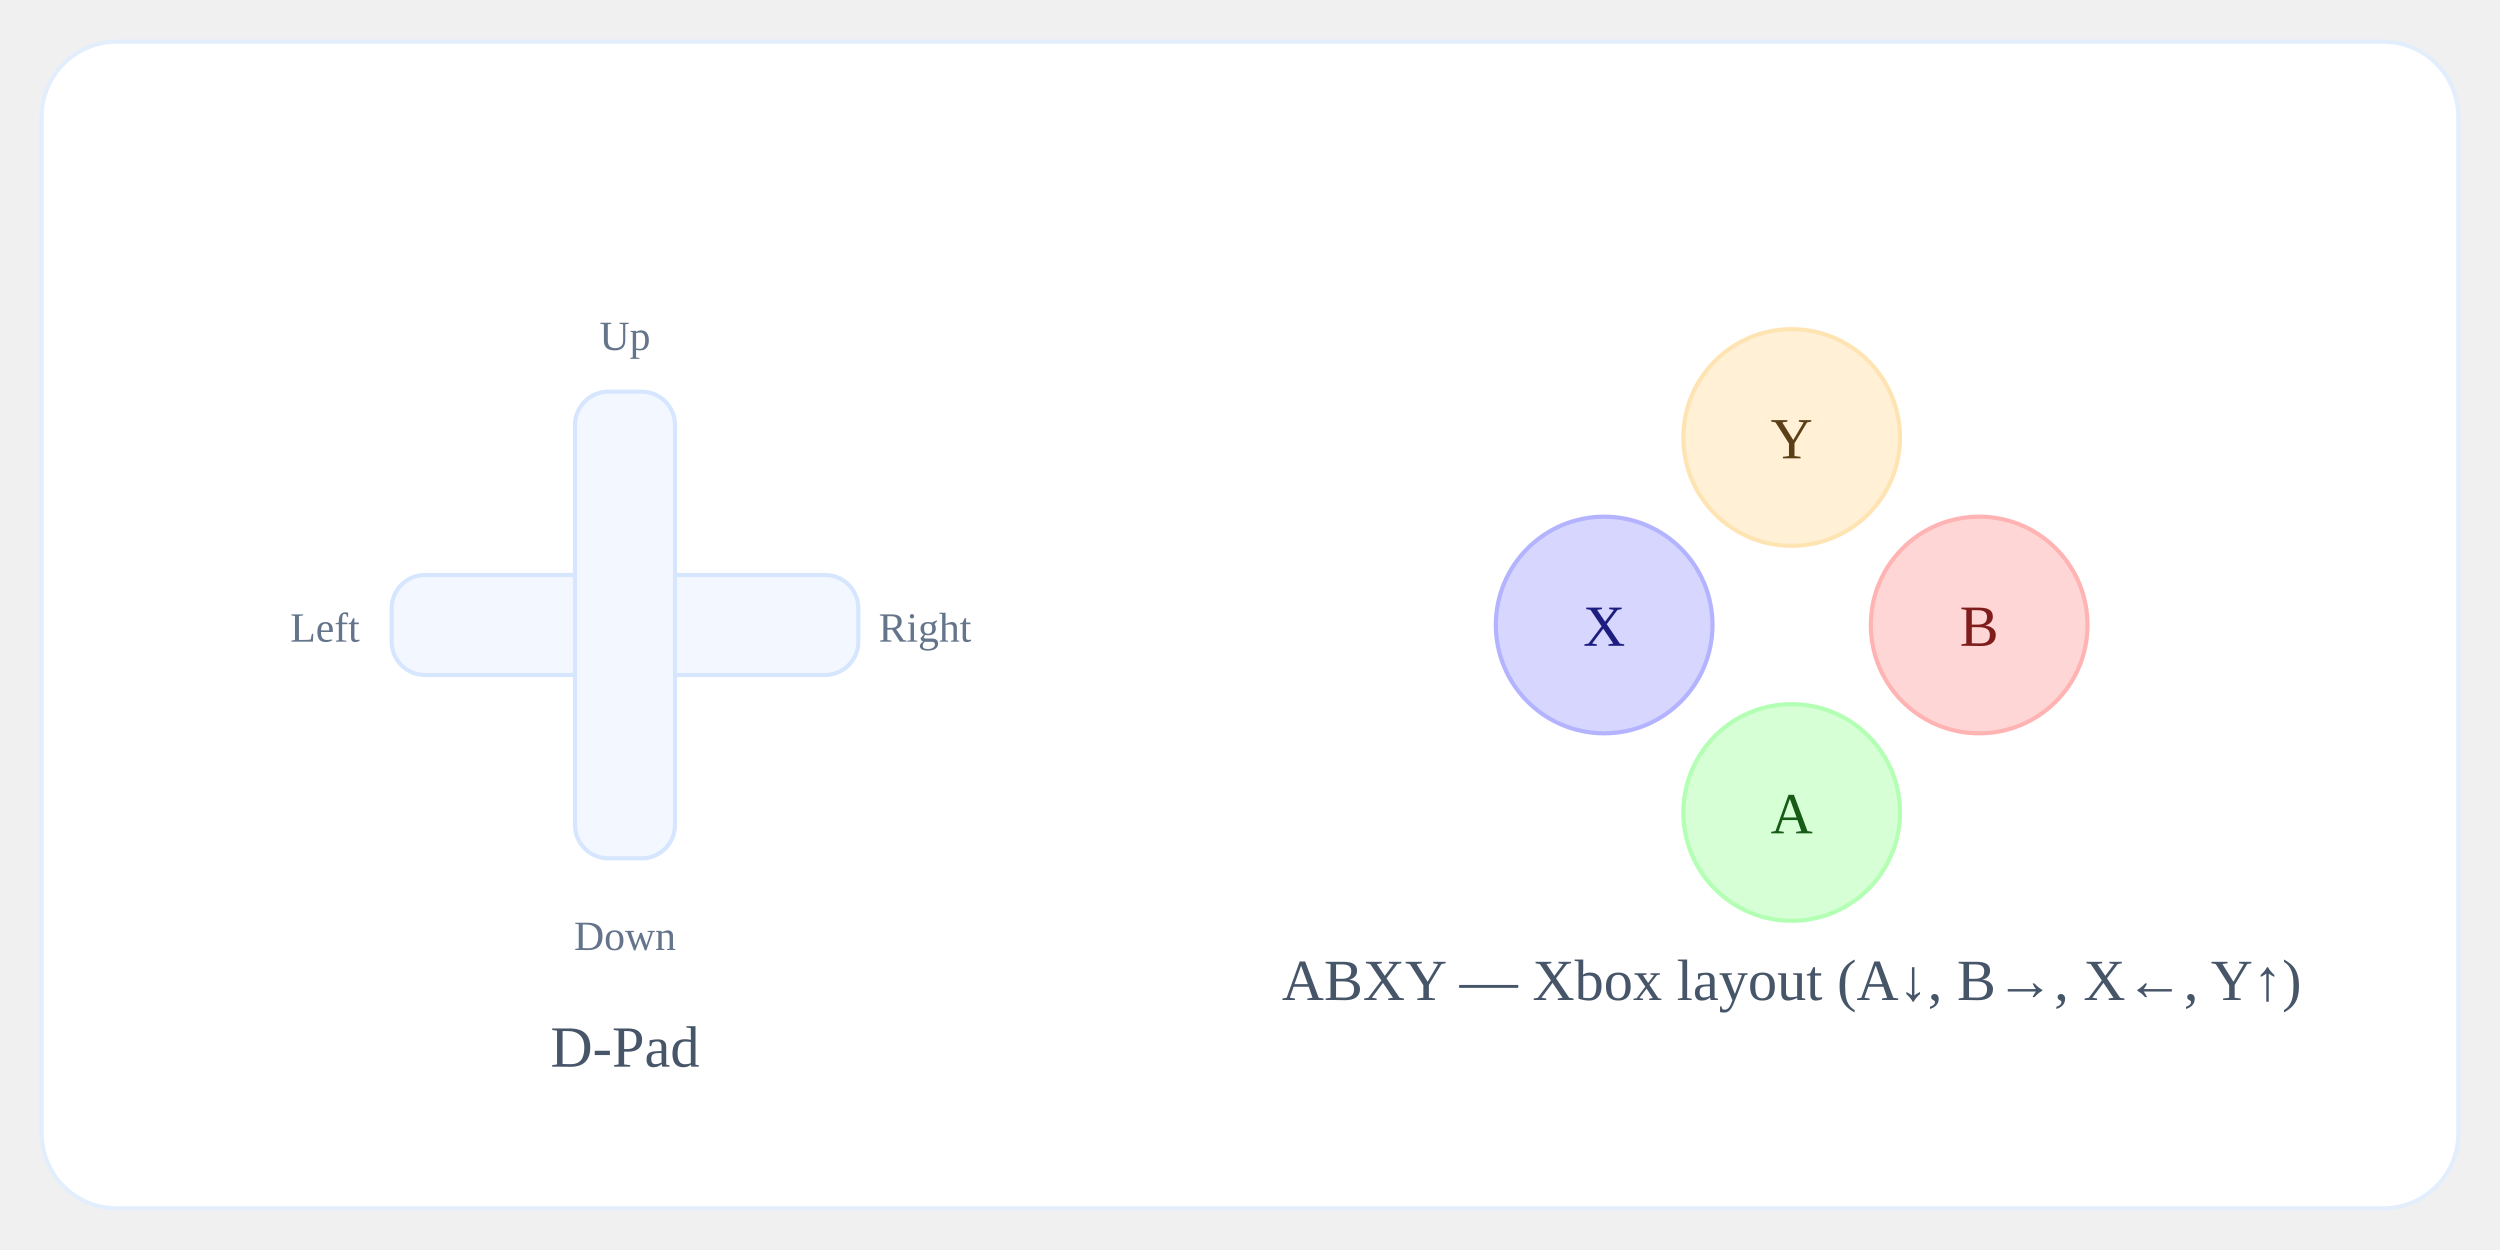
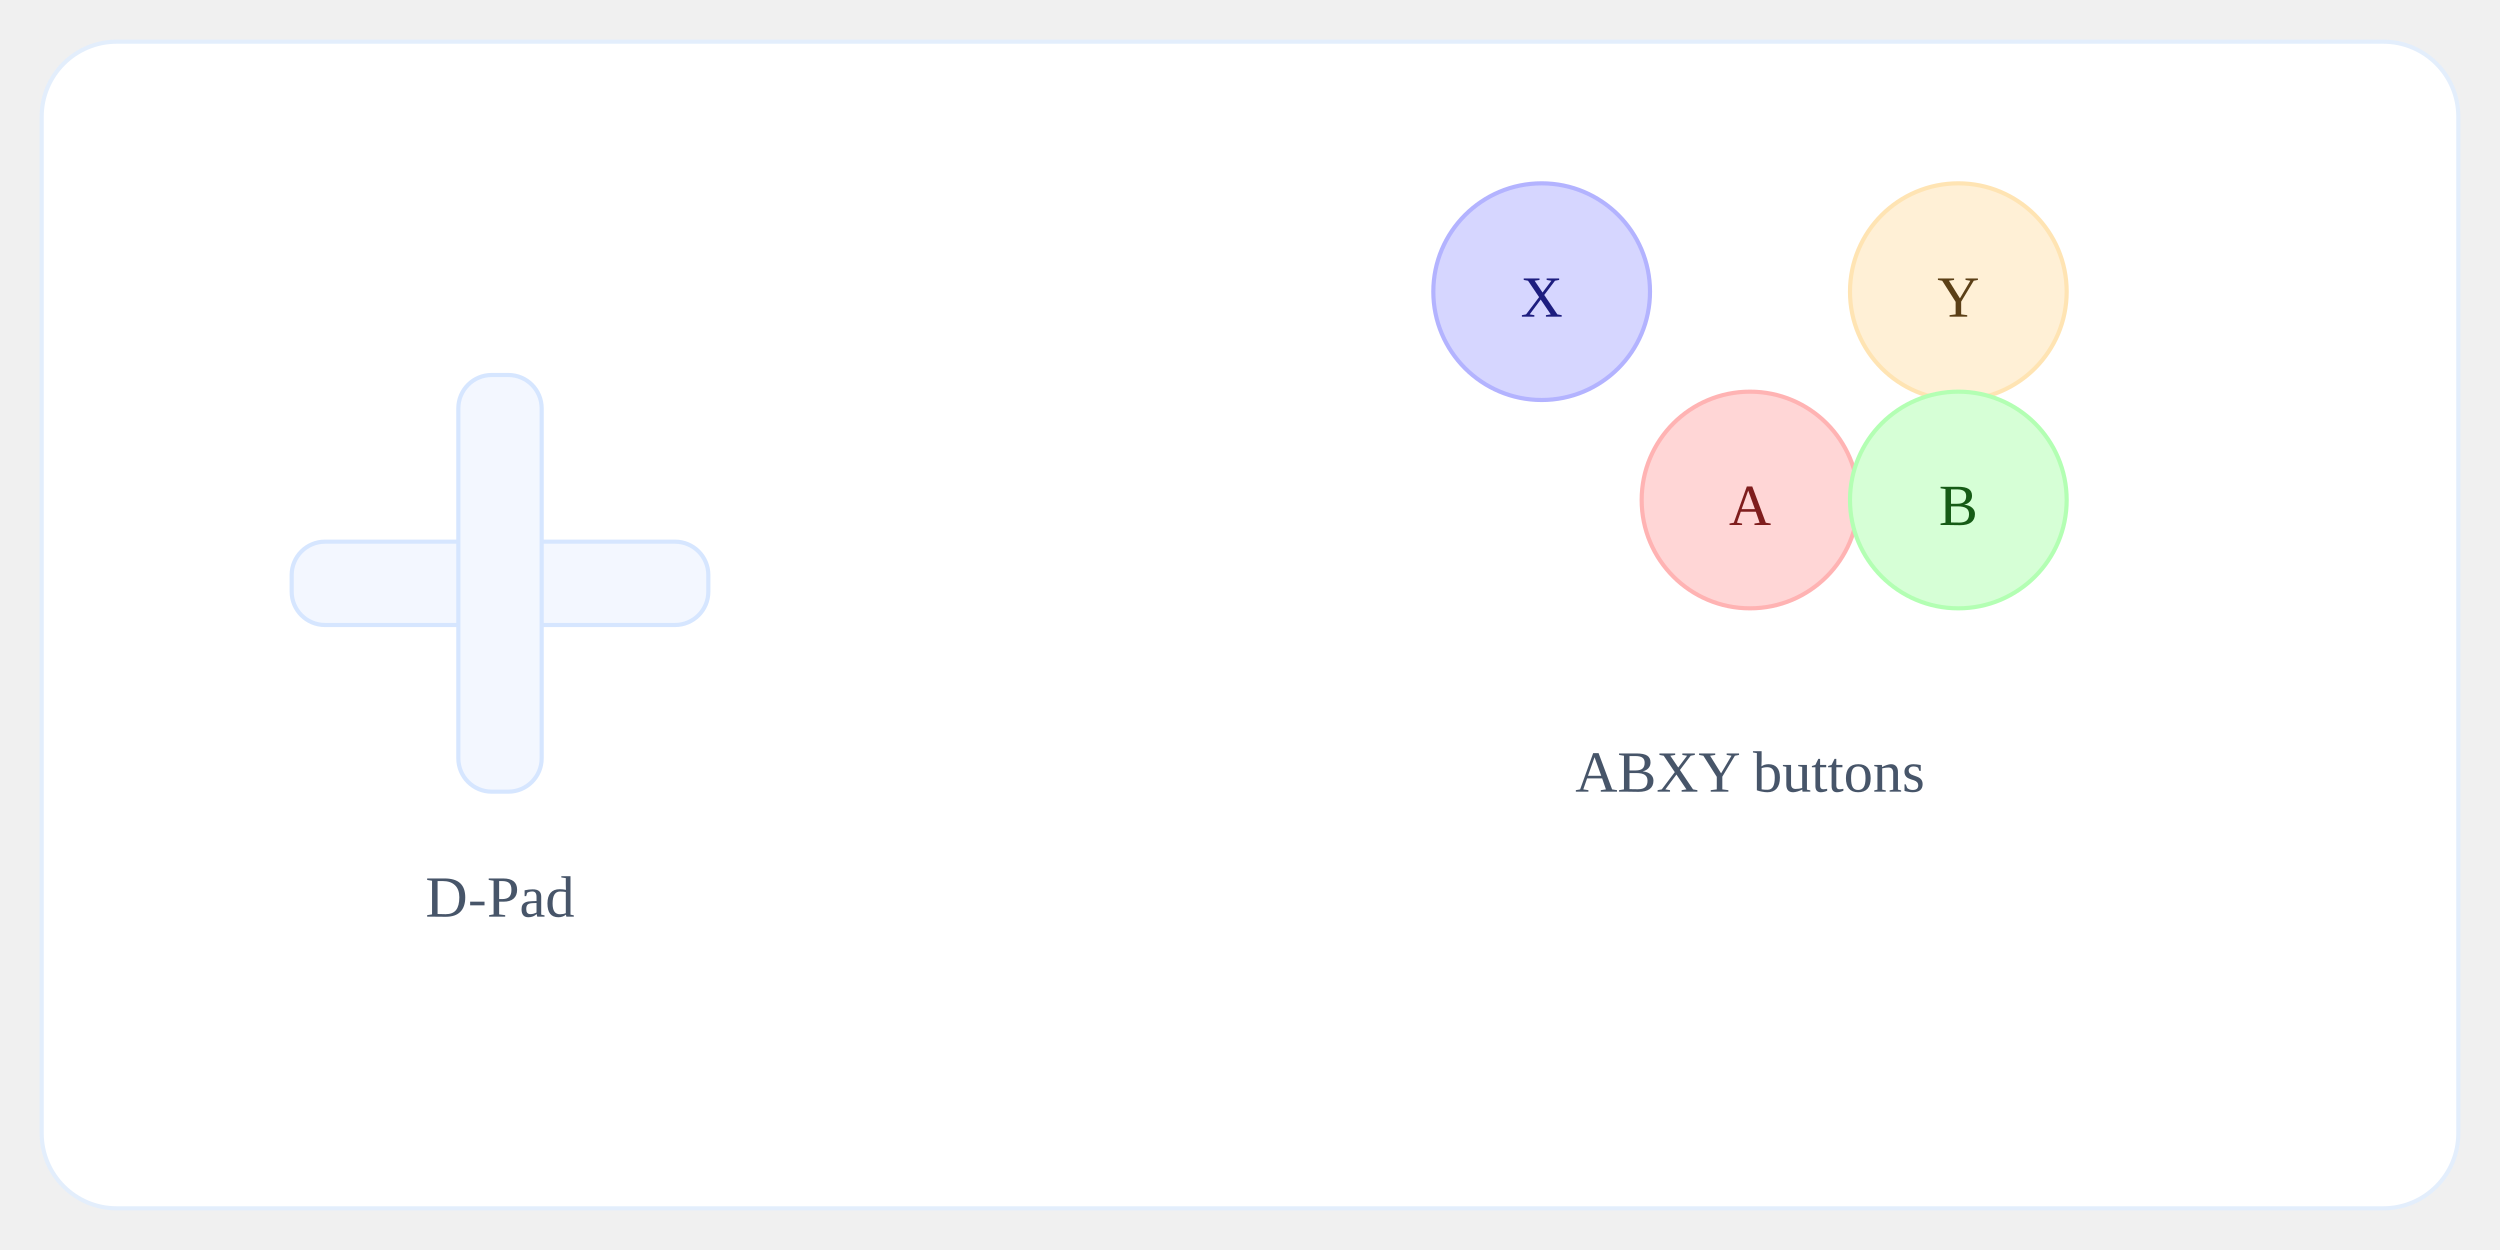
<svg xmlns="http://www.w3.org/2000/svg" viewBox="0 0 600 300" role="img" aria-labelledby="title desc">
  <rect x="10" y="10" width="580" height="280" rx="18" fill="#fff" stroke="#e3eefc" />
-   <g transform="translate(150,150)">
-     <rect x="-56" y="-12" width="112" height="24" rx="8" fill="#f3f7ff" stroke="#d6e6ff" />
-     <rect x="-12" y="-56" width="24" height="112" rx="8" fill="#f3f7ff" stroke="#d6e6ff" />
-     <g font-size="10" fill="#64748b" text-anchor="middle">
-       <text x="0" y="-66">Up</text>
-       <text x="0" y="78">Down</text>
-       <text x="-72" y="4">Left</text>
-       <text x="72" y="4">Right</text>
-     </g>
-     <text x="0" y="106" text-anchor="middle" fill="#475569" font-size="14">D-Pad</text>
+   <g transform="translate(120,140)">
+     <rect x="-50" y="-10" width="100" height="20" rx="8" fill="#f3f7ff" stroke="#d6e6ff" />
+     <rect x="-10" y="-50" width="20" height="100" rx="8" fill="#f3f7ff" stroke="#d6e6ff" />
+     <text x="0" y="80" text-anchor="middle" fill="#475569" font-size="14">D‑Pad</text>
  </g>
-   <g transform="translate(430,150)">
-     <circle cx="-45" cy="0" r="26" fill="#d6d6ff" stroke="#b3b3ff" />
-     <text x="-45" y="5" text-anchor="middle" font-size="14" fill="#1d1d7f">X</text>
-     <circle cx="0" cy="-45" r="26" fill="#fff0d6" stroke="#ffe4b3" />
-     <text x="0" y="-40" text-anchor="middle" font-size="14" fill="#5b3f16">Y</text>
-     <circle cx="45" cy="0" r="26" fill="#ffd6d6" stroke="#ffb3b3" />
-     <text x="45" y="5" text-anchor="middle" font-size="14" fill="#7f1d1d">B</text>
-     <circle cx="0" cy="45" r="26" fill="#d6ffd6" stroke="#b3ffb3" />
-     <text x="0" y="50" text-anchor="middle" font-size="14" fill="#165b16">A</text>
-     <text x="0" y="90" text-anchor="middle" fill="#475569" font-size="14">ABXY — Xbox layout (A↓, B→, X←, Y↑)</text>
+   <g transform="translate(420,120)">
+     <circle cx="0" cy="0" r="26" fill="#ffd6d6" stroke="#ffb3b3" />
+     <text x="0" y="6" text-anchor="middle" font-size="14" fill="#7f1d1d">A</text>
+     <circle cx="50" cy="-50" r="26" fill="#fff0d6" stroke="#ffe4b3" />
+     <text x="50" y="-44" text-anchor="middle" font-size="14" fill="#5b3f16">Y</text>
+     <circle cx="-50" cy="-50" r="26" fill="#d6d6ff" stroke="#b3b3ff" />
+     <text x="-50" y="-44" text-anchor="middle" font-size="14" fill="#1d1d7f">X</text>
+     <circle cx="50" cy="0" r="26" fill="#d6ffd6" stroke="#b3ffb3" />
+     <text x="50" y="6" text-anchor="middle" font-size="14" fill="#165b16">B</text>
+     <text x="0" y="70" text-anchor="middle" fill="#475569" font-size="14">ABXY buttons</text>
  </g>
</svg>
